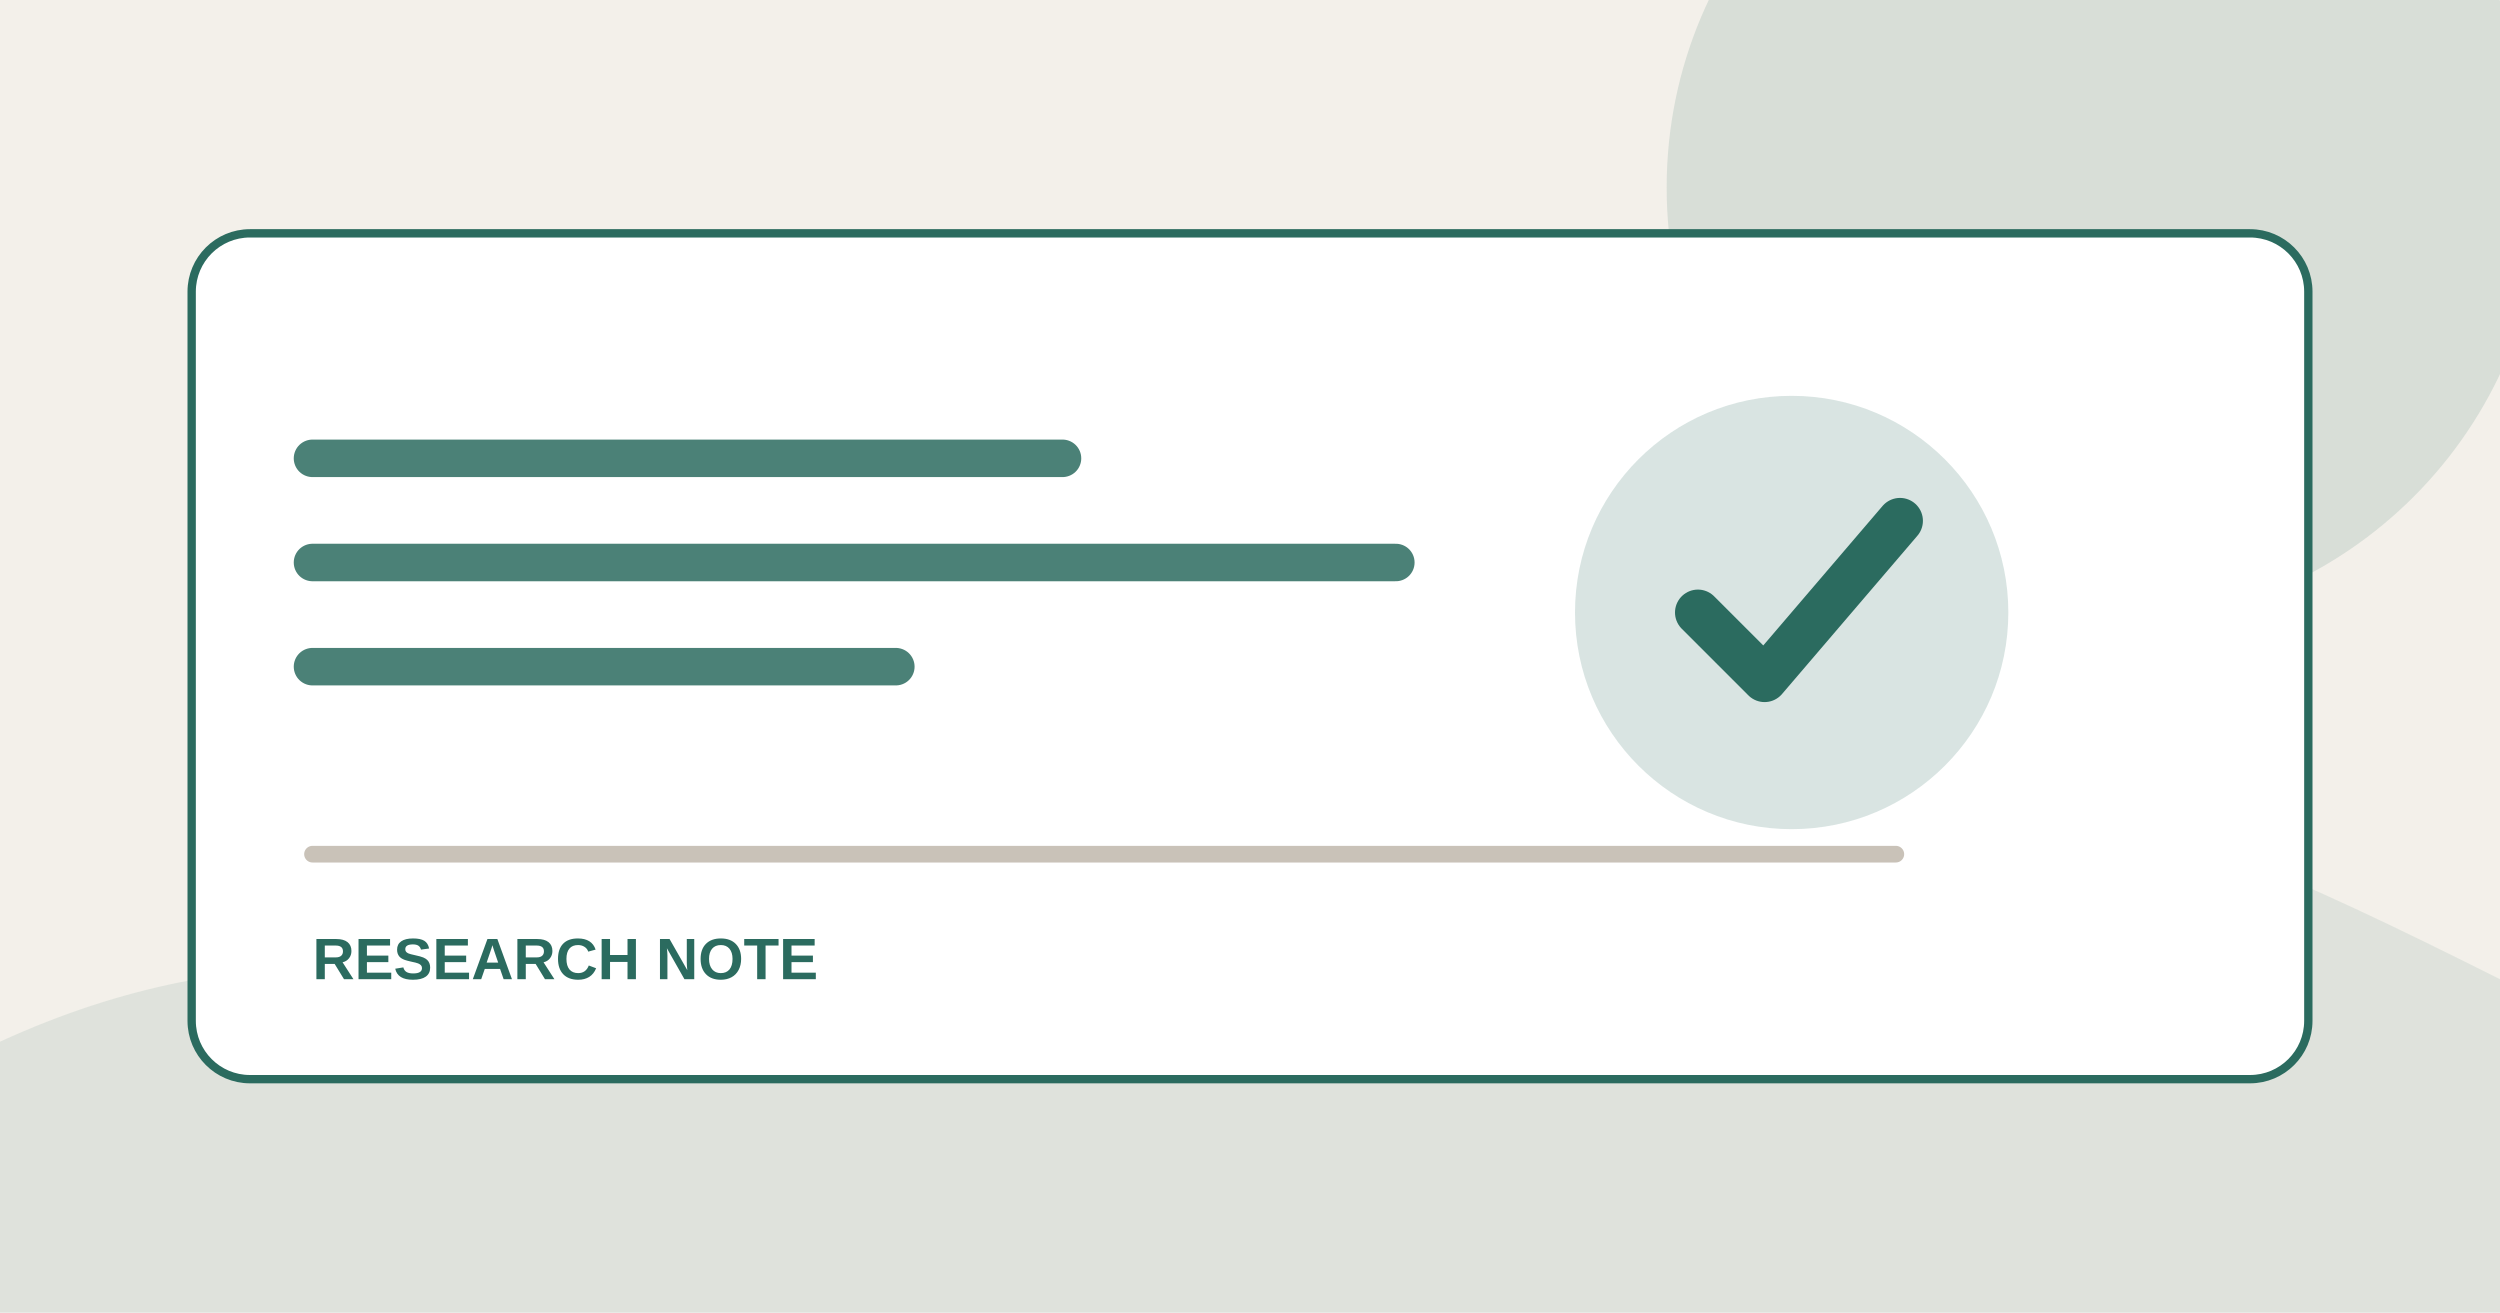
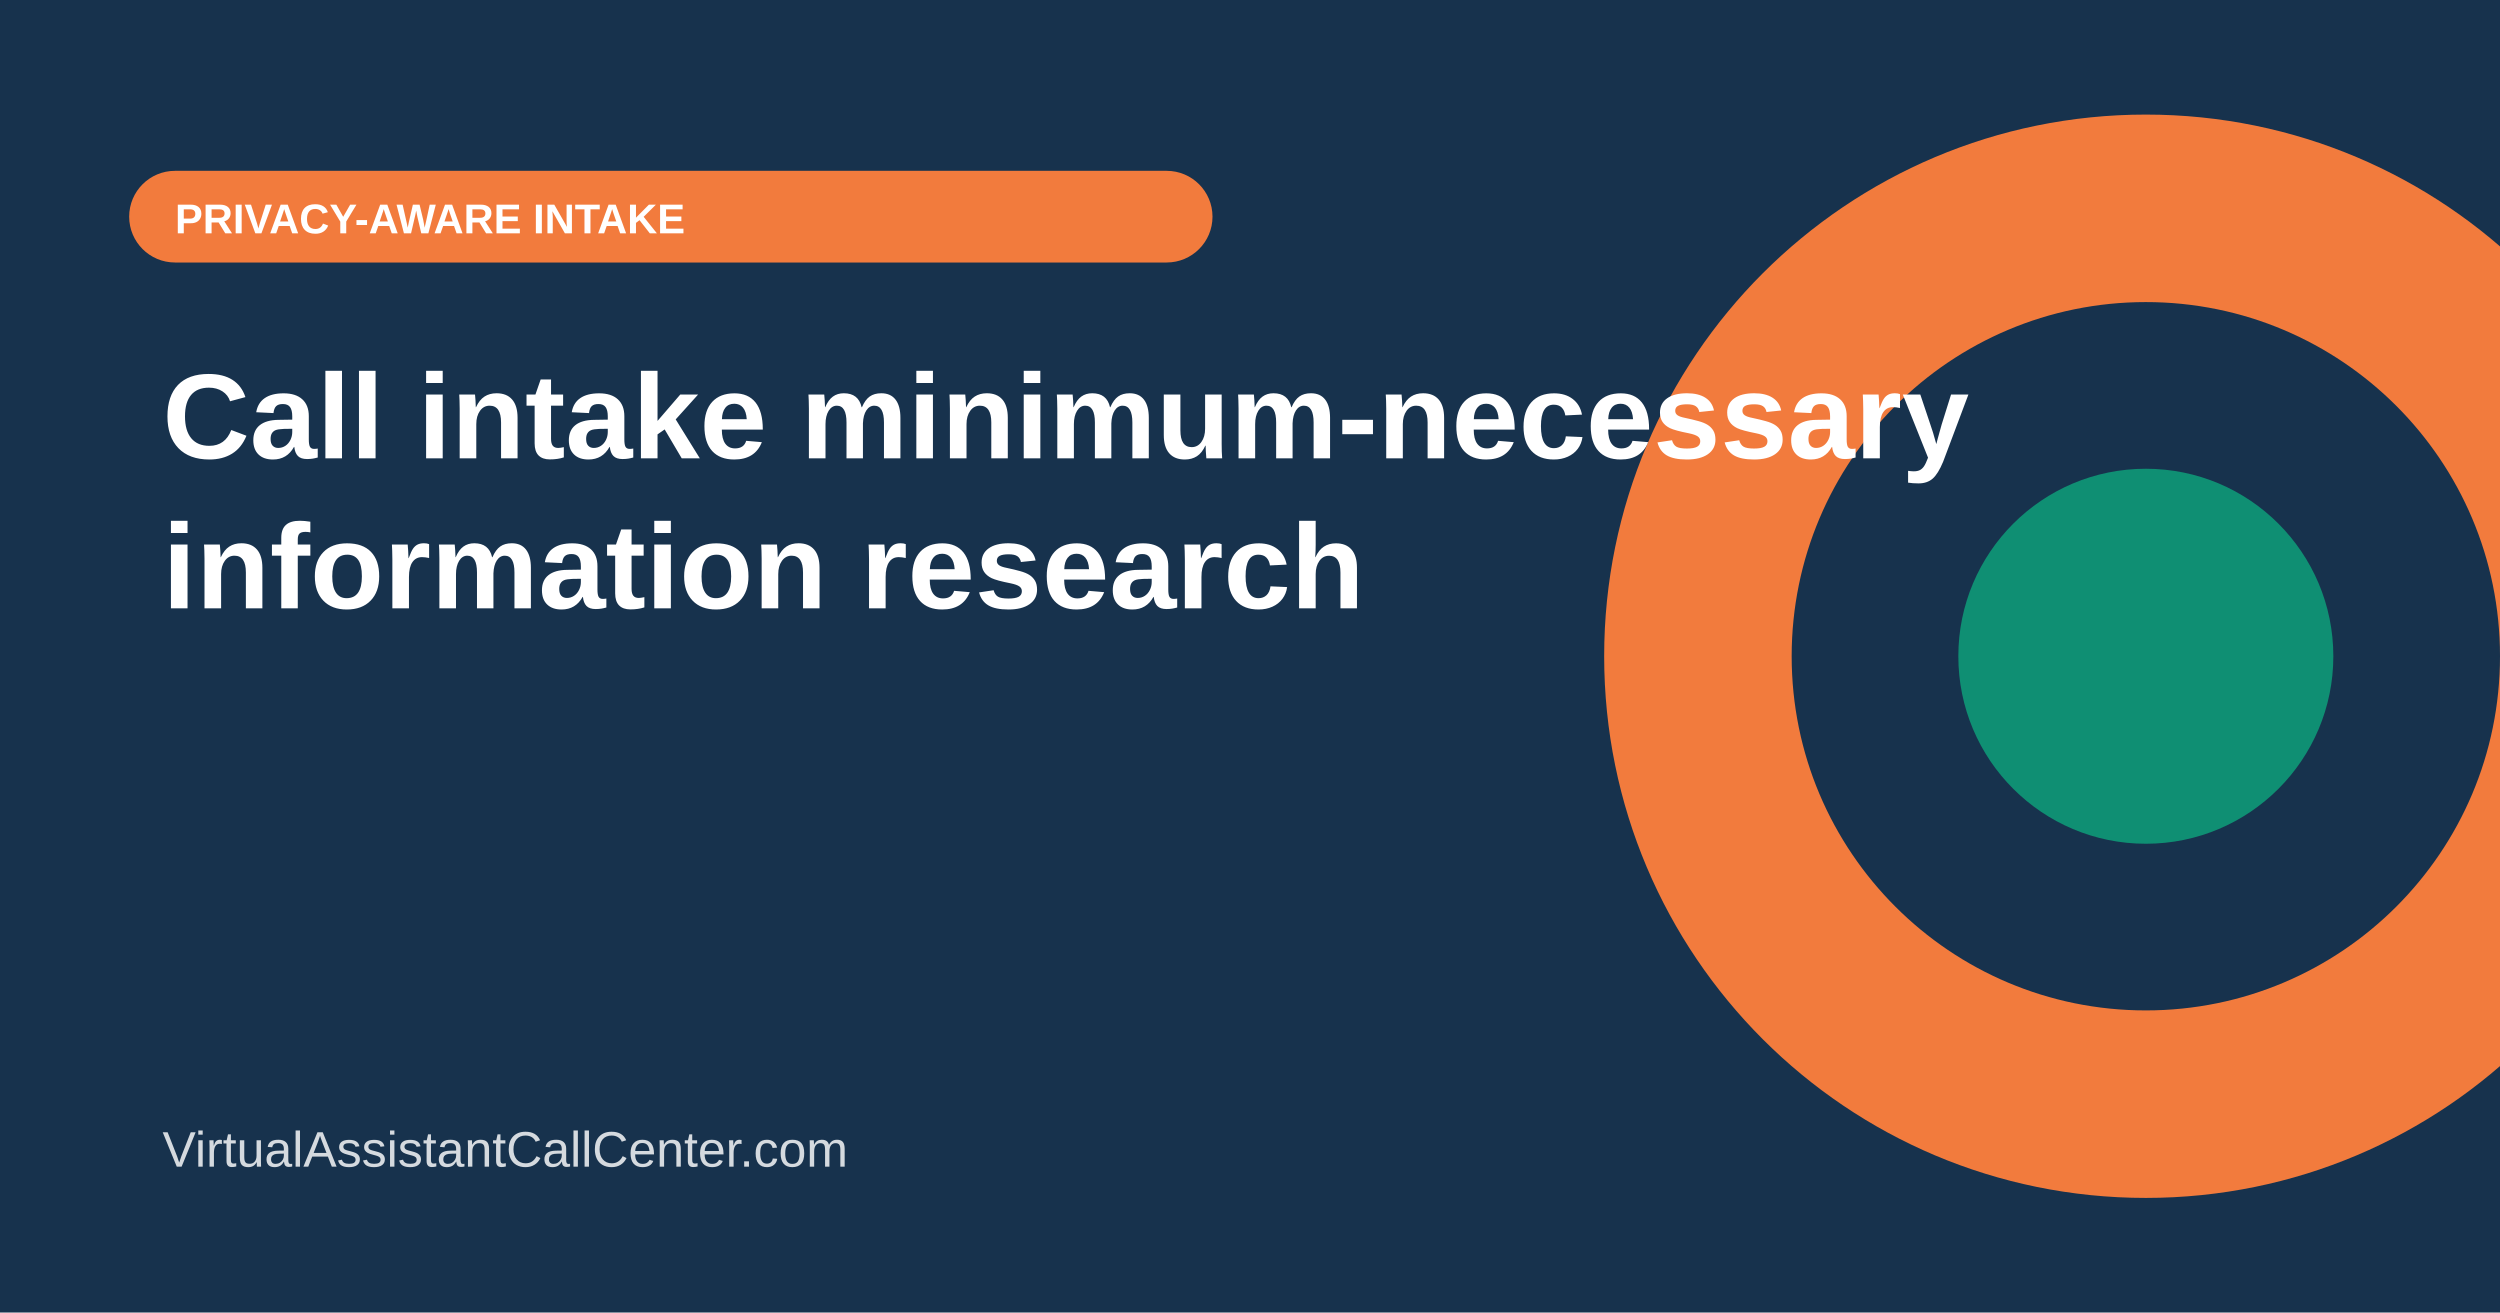
- <svg xmlns="http://www.w3.org/2000/svg" width="1200" height="630" viewBox="0 0 1200 630">
-   <rect width="1200" height="630" fill="#f3f0ea" />
-   <circle cx="1010" cy="90" r="210" fill="#2b6b5f" opacity=".14" />
-   <path d="M0 500 C240 390 380 580 650 460 S1000 370 1200 470 V630 H0Z" fill="#2b6b5f" opacity=".10" />
-   <rect x="92" y="112" width="1016" height="406" rx="28" fill="#fff" stroke="#2b6b5f" stroke-width="4" />
-   <path d="M150 220h360M150 270h520M150 320h280" stroke="#2b6b5f" stroke-width="18" stroke-linecap="round" opacity=".85" />
-   <circle cx="860" cy="294" r="104" fill="#2b6b5f" opacity=".18" />
-   <path d="M815 294l32 32 65-76" fill="none" stroke="#2b6b5f" stroke-width="22" stroke-linecap="round" stroke-linejoin="round" />
-   <path d="M150 410h760" stroke="#c9c2b8" stroke-width="8" stroke-linecap="round" />
-   <text x="150" y="470" font-family="Arial,sans-serif" font-size="28" fill="#2b6b5f" font-weight="700">RESEARCH NOTE</text>
+ <svg xmlns="http://www.w3.org/2000/svg" width="1200" height="630">
+   <rect width="1200" height="630" fill="#17324d" />
+   <circle cx="1030" cy="315" r="260" fill="#f27b3d" />
+   <circle cx="1030" cy="315" r="170" fill="#17324d" />
+   <circle cx="1030" cy="315" r="90" fill="#0f8f73" />
+   <rect x="62" y="82" width="520" height="44" rx="22" fill="#f27b3d" />
+   <text x="84" y="112" fill="white" font-family="Arial,sans-serif" font-size="20" font-weight="700">PRIVACY-AWARE INTAKE</text>
+   <text x="78" y="220" fill="white" font-family="Arial,sans-serif" font-size="58" font-weight="700">Call intake minimum-necessary</text>
+   <text x="78" y="292" fill="white" font-family="Arial,sans-serif" font-size="58" font-weight="700">information research</text>
+   <text x="78" y="560" fill="white" opacity=".82" font-family="Arial,sans-serif" font-size="24">VirtualAssistantCallCenter.com</text>
</svg>
